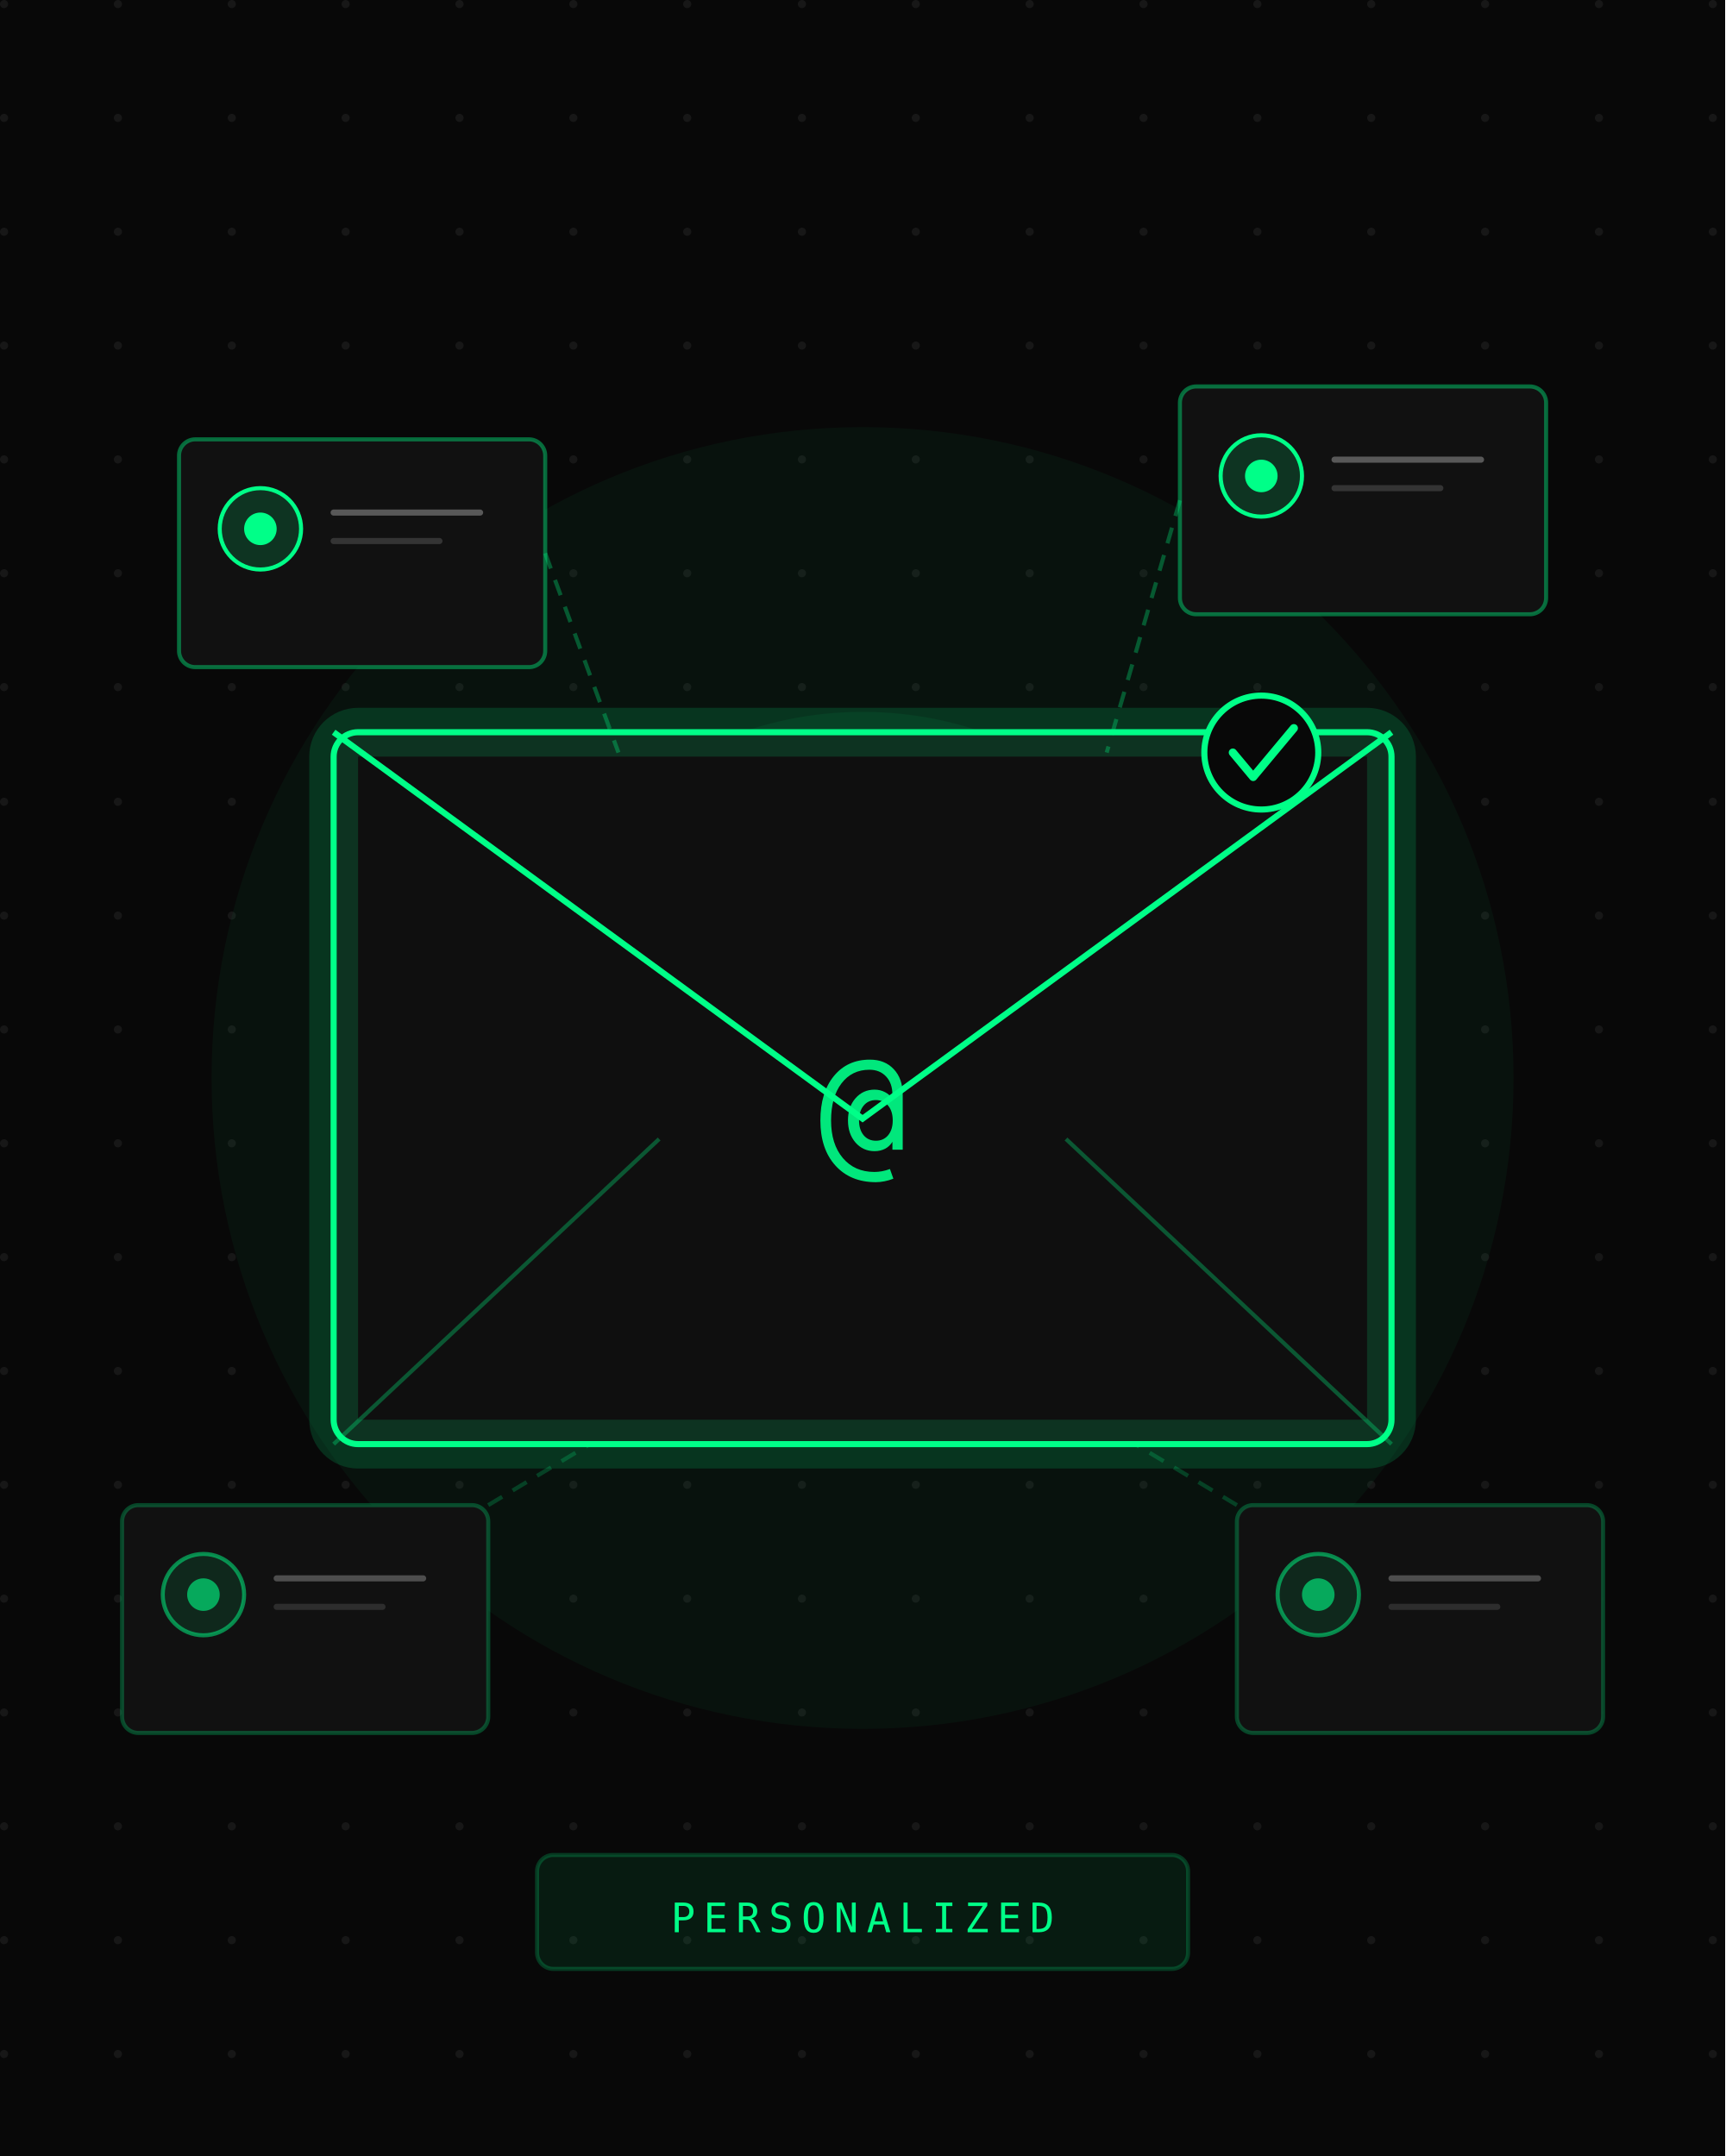
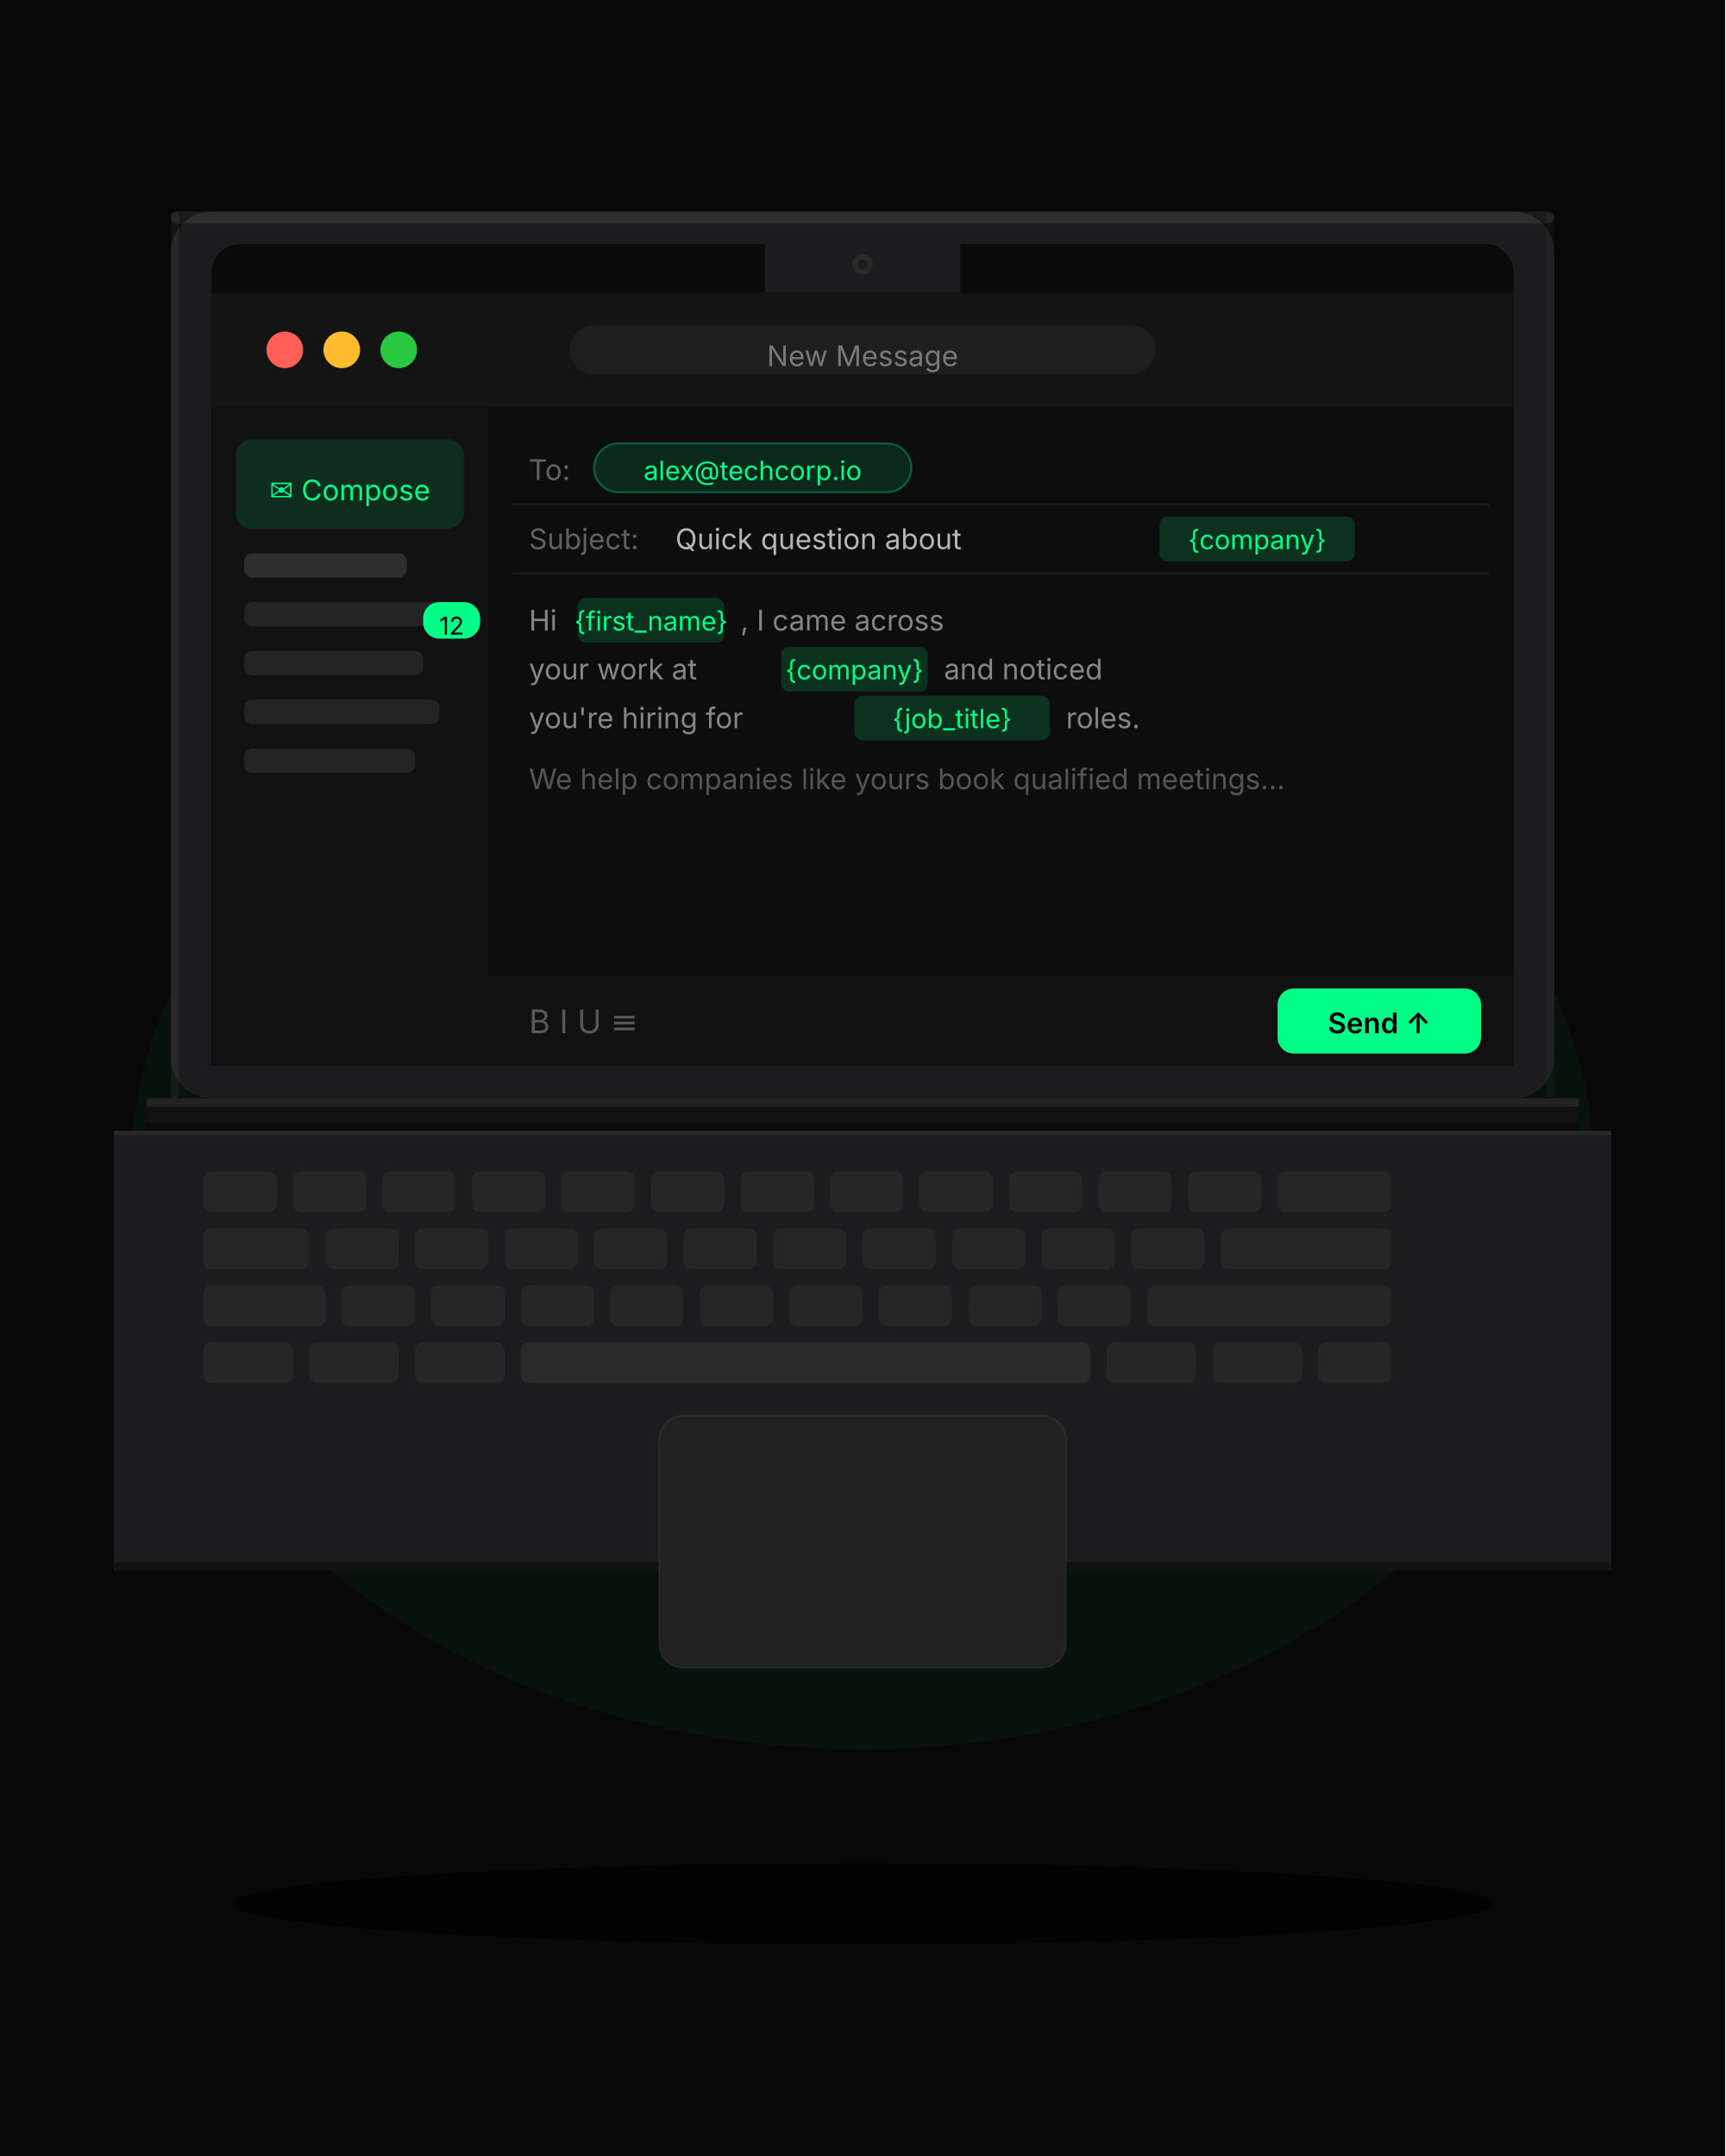
<svg xmlns="http://www.w3.org/2000/svg" width="424" height="530" viewBox="0 0 424 530" fill="none">
  <rect width="424" height="530" fill="#080808" />
-   <pattern id="dots1" x="0" y="0" width="28" height="28" patternUnits="userSpaceOnUse">
-     <circle cx="1" cy="1" r="1" fill="rgba(255,255,255,0.06)" />
-   </pattern>
-   <rect width="424" height="530" fill="url(#dots1)" />
-   <ellipse cx="212" cy="265" rx="160" ry="160" fill="rgba(0,255,136,0.04)" />
-   <ellipse cx="212" cy="265" rx="90" ry="90" fill="rgba(0,255,136,0.06)" />
-   <rect x="82" y="180" width="260" height="175" rx="6" fill="#0f0f0f" stroke="#00ff88" stroke-width="1.5" />
-   <polyline points="82,180 212,275 342,180" fill="none" stroke="#00ff88" stroke-width="1.5" />
-   <line x1="82" y1="355" x2="162" y2="280" stroke="rgba(0,255,136,0.3)" stroke-width="1" />
-   <line x1="342" y1="355" x2="262" y2="280" stroke="rgba(0,255,136,0.3)" stroke-width="1" />
-   <rect x="82" y="180" width="260" height="175" rx="6" fill="none" stroke="rgba(0,255,136,0.15)" stroke-width="12" />
-   <rect x="44" y="108" width="90" height="56" rx="4" fill="#111" stroke="rgba(0,255,136,0.4)" stroke-width="1" />
-   <circle cx="64" cy="130" r="10" fill="rgba(0,255,136,0.15)" stroke="#00ff88" stroke-width="1" />
-   <line x1="82" y1="126" x2="118" y2="126" stroke="rgba(255,255,255,0.3)" stroke-width="1.5" stroke-linecap="round" />
-   <line x1="82" y1="133" x2="108" y2="133" stroke="rgba(255,255,255,0.15)" stroke-width="1.5" stroke-linecap="round" />
-   <circle cx="64" cy="130" r="4" fill="#00ff88" />
-   <line x1="134" y1="136" x2="152" y2="185" stroke="rgba(0,255,136,0.3)" stroke-width="1" stroke-dasharray="4,3" />
-   <rect x="290" y="95" width="90" height="56" rx="4" fill="#111" stroke="rgba(0,255,136,0.4)" stroke-width="1" />
-   <circle cx="310" cy="117" r="10" fill="rgba(0,255,136,0.15)" stroke="#00ff88" stroke-width="1" />
-   <line x1="328" y1="113" x2="364" y2="113" stroke="rgba(255,255,255,0.3)" stroke-width="1.5" stroke-linecap="round" />
-   <line x1="328" y1="120" x2="354" y2="120" stroke="rgba(255,255,255,0.15)" stroke-width="1.5" stroke-linecap="round" />
-   <circle cx="310" cy="117" r="4" fill="#00ff88" />
-   <line x1="290" y1="123" x2="272" y2="185" stroke="rgba(0,255,136,0.3)" stroke-width="1" stroke-dasharray="4,3" />
-   <rect x="30" y="370" width="90" height="56" rx="4" fill="#111" stroke="rgba(0,255,136,0.25)" stroke-width="1" />
-   <circle cx="50" cy="392" r="10" fill="rgba(0,255,136,0.1)" stroke="rgba(0,255,136,0.5)" stroke-width="1" />
-   <line x1="68" y1="388" x2="104" y2="388" stroke="rgba(255,255,255,0.25)" stroke-width="1.5" stroke-linecap="round" />
-   <line x1="68" y1="395" x2="94" y2="395" stroke="rgba(255,255,255,0.12)" stroke-width="1.5" stroke-linecap="round" />
-   <circle cx="50" cy="392" r="4" fill="rgba(0,255,136,0.6)" />
-   <line x1="120" y1="370" x2="145" y2="355" stroke="rgba(0,255,136,0.2)" stroke-width="1" stroke-dasharray="4,3" />
-   <rect x="304" y="370" width="90" height="56" rx="4" fill="#111" stroke="rgba(0,255,136,0.25)" stroke-width="1" />
-   <circle cx="324" cy="392" r="10" fill="rgba(0,255,136,0.1)" stroke="rgba(0,255,136,0.5)" stroke-width="1" />
-   <line x1="342" y1="388" x2="378" y2="388" stroke="rgba(255,255,255,0.25)" stroke-width="1.5" stroke-linecap="round" />
-   <line x1="342" y1="395" x2="368" y2="395" stroke="rgba(255,255,255,0.12)" stroke-width="1.5" stroke-linecap="round" />
-   <circle cx="324" cy="392" r="4" fill="rgba(0,255,136,0.6)" />
-   <line x1="304" y1="370" x2="279" y2="355" stroke="rgba(0,255,136,0.2)" stroke-width="1" stroke-dasharray="4,3" />
-   <text x="212" y="285" font-family="monospace" font-size="36" fill="#00ff88" text-anchor="middle" opacity="0.9">@</text>
-   <circle cx="310" cy="185" r="14" fill="#080808" stroke="#00ff88" stroke-width="1.5" />
-   <polyline points="303,185 308,191 318,179" fill="none" stroke="#00ff88" stroke-width="2" stroke-linecap="round" stroke-linejoin="round" />
-   <rect x="132" y="456" width="160" height="28" rx="4" fill="rgba(0,255,136,0.08)" stroke="rgba(0,255,136,0.2)" stroke-width="1" />
-   <text x="212" y="475" font-family="monospace" font-size="10" fill="#00ff88" text-anchor="middle" letter-spacing="2">PERSONALIZED</text>
+   <ellipse cx="212" cy="290" rx="180" ry="140" fill="rgba(0,255,136,0.04)" />
+   <ellipse cx="212" cy="468" rx="155" ry="10" fill="rgba(0,0,0,0.6)" />
+   <rect x="42" y="52" width="340" height="218" rx="10" fill="#1c1c1e" />
+   <rect x="42" y="52" width="340" height="3" rx="2" fill="rgba(255,255,255,0.08)" />
+   <rect x="42" y="52" width="2" height="218" rx="1" fill="rgba(255,255,255,0.05)" />
+   <rect x="380" y="52" width="2" height="218" rx="1" fill="rgba(255,255,255,0.03)" />
+   <rect x="52" y="60" width="320" height="202" rx="7" fill="#0a0a0a" />
+   <rect x="188" y="60" width="48" height="12" rx="0 0 6 6" fill="#1c1c1e" />
+   <circle cx="212" cy="65" r="2.5" fill="#2a2a2a" />
+   <circle cx="212" cy="65" r="1.2" fill="#1a1a1a" />
+   <rect x="52" y="72" width="320" height="190" fill="#0d0d0d" />
+   <rect x="52" y="72" width="320" height="28" fill="#141414" />
+   <circle cx="70" cy="86" r="4.5" fill="#ff5f57" />
+   <circle cx="84" cy="86" r="4.5" fill="#ffbd2e" />
+   <circle cx="98" cy="86" r="4.5" fill="#28c840" />
+   <rect x="140" y="80" width="144" height="12" rx="6" fill="#1e1e1e" />
+   <text x="212" y="90" font-family="-apple-system, sans-serif" font-size="7" fill="rgba(255,255,255,0.4)" text-anchor="middle">New Message</text>
+   <rect x="52" y="100" width="68" height="162" fill="#111" />
+   <rect x="58" y="108" width="56" height="22" rx="4" fill="rgba(0,255,136,0.12)" />
+   <text x="86" y="123" font-family="-apple-system, sans-serif" font-size="7" fill="#00ff88" text-anchor="middle">✉ Compose</text>
+   <rect x="60" y="136" width="40" height="6" rx="2" fill="rgba(255,255,255,0.12)" />
+   <rect x="60" y="148" width="50" height="6" rx="2" fill="rgba(255,255,255,0.08)" />
+   <rect x="60" y="160" width="44" height="6" rx="2" fill="rgba(255,255,255,0.08)" />
+   <rect x="60" y="172" width="48" height="6" rx="2" fill="rgba(255,255,255,0.08)" />
+   <rect x="60" y="184" width="42" height="6" rx="2" fill="rgba(255,255,255,0.08)" />
+   <rect x="104" y="148" width="14" height="9" rx="4" fill="#00ff88" />
+   <text x="111" y="156" font-family="-apple-system, sans-serif" font-size="6" fill="#000" text-anchor="middle">12</text>
+   <rect x="120" y="100" width="252" height="162" fill="#0d0d0d" />
+   <rect x="126" y="106" width="240" height="18" rx="0" fill="transparent" />
+   <text x="130" y="118" font-family="-apple-system, sans-serif" font-size="7" fill="rgba(255,255,255,0.35)">To:</text>
+   <rect x="146" y="109" width="78" height="12" rx="6" fill="rgba(0,255,136,0.12)" stroke="rgba(0,255,136,0.3)" stroke-width="0.5" />
+   <text x="185" y="118" font-family="-apple-system, sans-serif" font-size="6.5" fill="#00ff88" text-anchor="middle">alex@techcorp.io</text>
+   <line x1="126" y1="124" x2="366" y2="124" stroke="rgba(255,255,255,0.07)" stroke-width="0.5" />
+   <text x="130" y="135" font-family="-apple-system, sans-serif" font-size="7" fill="rgba(255,255,255,0.35)">Subject:</text>
+   <text x="166" y="135" font-family="-apple-system, sans-serif" font-size="7" fill="rgba(255,255,255,0.7)">Quick question about </text>
+   <rect x="285" y="127" width="48" height="11" rx="2" fill="rgba(0,255,136,0.15)" />
+   <text x="309" y="135" font-family="-apple-system, sans-serif" font-size="6.5" fill="#00ff88" text-anchor="middle">{company}</text>
+   <line x1="126" y1="141" x2="366" y2="141" stroke="rgba(255,255,255,0.07)" stroke-width="0.5" />
+   <text x="130" y="155" font-family="-apple-system, sans-serif" font-size="7" fill="rgba(255,255,255,0.5)">Hi</text>
+   <rect x="142" y="147" width="36" height="11" rx="2" fill="rgba(0,255,136,0.15)" />
+   <text x="160" y="155" font-family="-apple-system, sans-serif" font-size="6.5" fill="#00ff88" text-anchor="middle">{first_name}</text>
+   <text x="182" y="155" font-family="-apple-system, sans-serif" font-size="7" fill="rgba(255,255,255,0.5)">, I came across</text>
+   <text x="130" y="167" font-family="-apple-system, sans-serif" font-size="7" fill="rgba(255,255,255,0.5)">your work at</text>
+   <rect x="192" y="159" width="36" height="11" rx="2" fill="rgba(0,255,136,0.15)" />
+   <text x="210" y="167" font-family="-apple-system, sans-serif" font-size="6.5" fill="#00ff88" text-anchor="middle">{company}</text>
+   <text x="232" y="167" font-family="-apple-system, sans-serif" font-size="7" fill="rgba(255,255,255,0.5)">and noticed</text>
+   <text x="130" y="179" font-family="-apple-system, sans-serif" font-size="7" fill="rgba(255,255,255,0.5)">you're hiring for</text>
+   <rect x="210" y="171" width="48" height="11" rx="2" fill="rgba(0,255,136,0.15)" />
+   <text x="234" y="179" font-family="-apple-system, sans-serif" font-size="6.5" fill="#00ff88" text-anchor="middle">{job_title}</text>
+   <text x="262" y="179" font-family="-apple-system, sans-serif" font-size="7" fill="rgba(255,255,255,0.5)">roles.</text>
+   <text x="130" y="194" font-family="-apple-system, sans-serif" font-size="7" fill="rgba(255,255,255,0.3)">We help companies like yours book qualified meetings...</text>
+   <rect x="120" y="240" width="252" height="22" fill="#111" />
+   <text x="130" y="254" font-family="-apple-system, sans-serif" font-size="8" fill="rgba(255,255,255,0.3)">B  I  U  ≡</text>
+   <rect x="314" y="243" width="50" height="16" rx="4" fill="#00ff88" />
+   <text x="339" y="254" font-family="-apple-system, sans-serif" font-size="7" fill="#000" text-anchor="middle" font-weight="600">Send ↑</text>
+   <rect x="36" y="270" width="352" height="8" rx="0" fill="#111" />
+   <rect x="36" y="270" width="352" height="2" fill="#222" />
+   <rect x="36" y="276" width="352" height="2" fill="#0a0a0a" />
+   <rect x="28" y="278" width="368" height="108" rx="0 0 12 12" fill="#1c1c1e" />
+   <rect x="28" y="278" width="368" height="1" fill="rgba(255,255,255,0.06)" />
+   <rect x="28" y="384" width="368" height="2" rx="1" fill="#111" />
+   <rect x="50" y="288" width="18" height="10" rx="2" fill="#262626" />
+   <rect x="72" y="288" width="18" height="10" rx="2" fill="#262626" />
+   <rect x="94" y="288" width="18" height="10" rx="2" fill="#262626" />
+   <rect x="116" y="288" width="18" height="10" rx="2" fill="#262626" />
+   <rect x="138" y="288" width="18" height="10" rx="2" fill="#262626" />
+   <rect x="160" y="288" width="18" height="10" rx="2" fill="#262626" />
+   <rect x="182" y="288" width="18" height="10" rx="2" fill="#262626" />
+   <rect x="204" y="288" width="18" height="10" rx="2" fill="#262626" />
+   <rect x="226" y="288" width="18" height="10" rx="2" fill="#262626" />
+   <rect x="248" y="288" width="18" height="10" rx="2" fill="#262626" />
+   <rect x="270" y="288" width="18" height="10" rx="2" fill="#262626" />
+   <rect x="292" y="288" width="18" height="10" rx="2" fill="#262626" />
+   <rect x="314" y="288" width="28" height="10" rx="2" fill="#262626" />
+   <rect x="50" y="302" width="26" height="10" rx="2" fill="#262626" />
+   <rect x="80" y="302" width="18" height="10" rx="2" fill="#262626" />
+   <rect x="102" y="302" width="18" height="10" rx="2" fill="#262626" />
+   <rect x="124" y="302" width="18" height="10" rx="2" fill="#262626" />
+   <rect x="146" y="302" width="18" height="10" rx="2" fill="#262626" />
+   <rect x="168" y="302" width="18" height="10" rx="2" fill="#262626" />
+   <rect x="190" y="302" width="18" height="10" rx="2" fill="#262626" />
+   <rect x="212" y="302" width="18" height="10" rx="2" fill="#262626" />
+   <rect x="234" y="302" width="18" height="10" rx="2" fill="#262626" />
+   <rect x="256" y="302" width="18" height="10" rx="2" fill="#262626" />
+   <rect x="278" y="302" width="18" height="10" rx="2" fill="#262626" />
+   <rect x="300" y="302" width="42" height="10" rx="2" fill="#262626" />
+   <rect x="50" y="316" width="30" height="10" rx="2" fill="#262626" />
+   <rect x="84" y="316" width="18" height="10" rx="2" fill="#262626" />
+   <rect x="106" y="316" width="18" height="10" rx="2" fill="#262626" />
+   <rect x="128" y="316" width="18" height="10" rx="2" fill="#262626" />
+   <rect x="150" y="316" width="18" height="10" rx="2" fill="#262626" />
+   <rect x="172" y="316" width="18" height="10" rx="2" fill="#262626" />
+   <rect x="194" y="316" width="18" height="10" rx="2" fill="#262626" />
+   <rect x="216" y="316" width="18" height="10" rx="2" fill="#262626" />
+   <rect x="238" y="316" width="18" height="10" rx="2" fill="#262626" />
+   <rect x="260" y="316" width="18" height="10" rx="2" fill="#262626" />
+   <rect x="282" y="316" width="60" height="10" rx="2" fill="#262626" />
+   <rect x="50" y="330" width="22" height="10" rx="2" fill="#262626" />
+   <rect x="76" y="330" width="22" height="10" rx="2" fill="#262626" />
+   <rect x="102" y="330" width="22" height="10" rx="2" fill="#262626" />
+   <rect x="128" y="330" width="140" height="10" rx="2" fill="#2a2a2a" />
+   <rect x="272" y="330" width="22" height="10" rx="2" fill="#262626" />
+   <rect x="298" y="330" width="22" height="10" rx="2" fill="#262626" />
+   <rect x="324" y="330" width="18" height="10" rx="2" fill="#262626" />
+   <rect x="162" y="348" width="100" height="62" rx="6" fill="#212121" stroke="rgba(255,255,255,0.05)" stroke-width="0.5" />
</svg>
